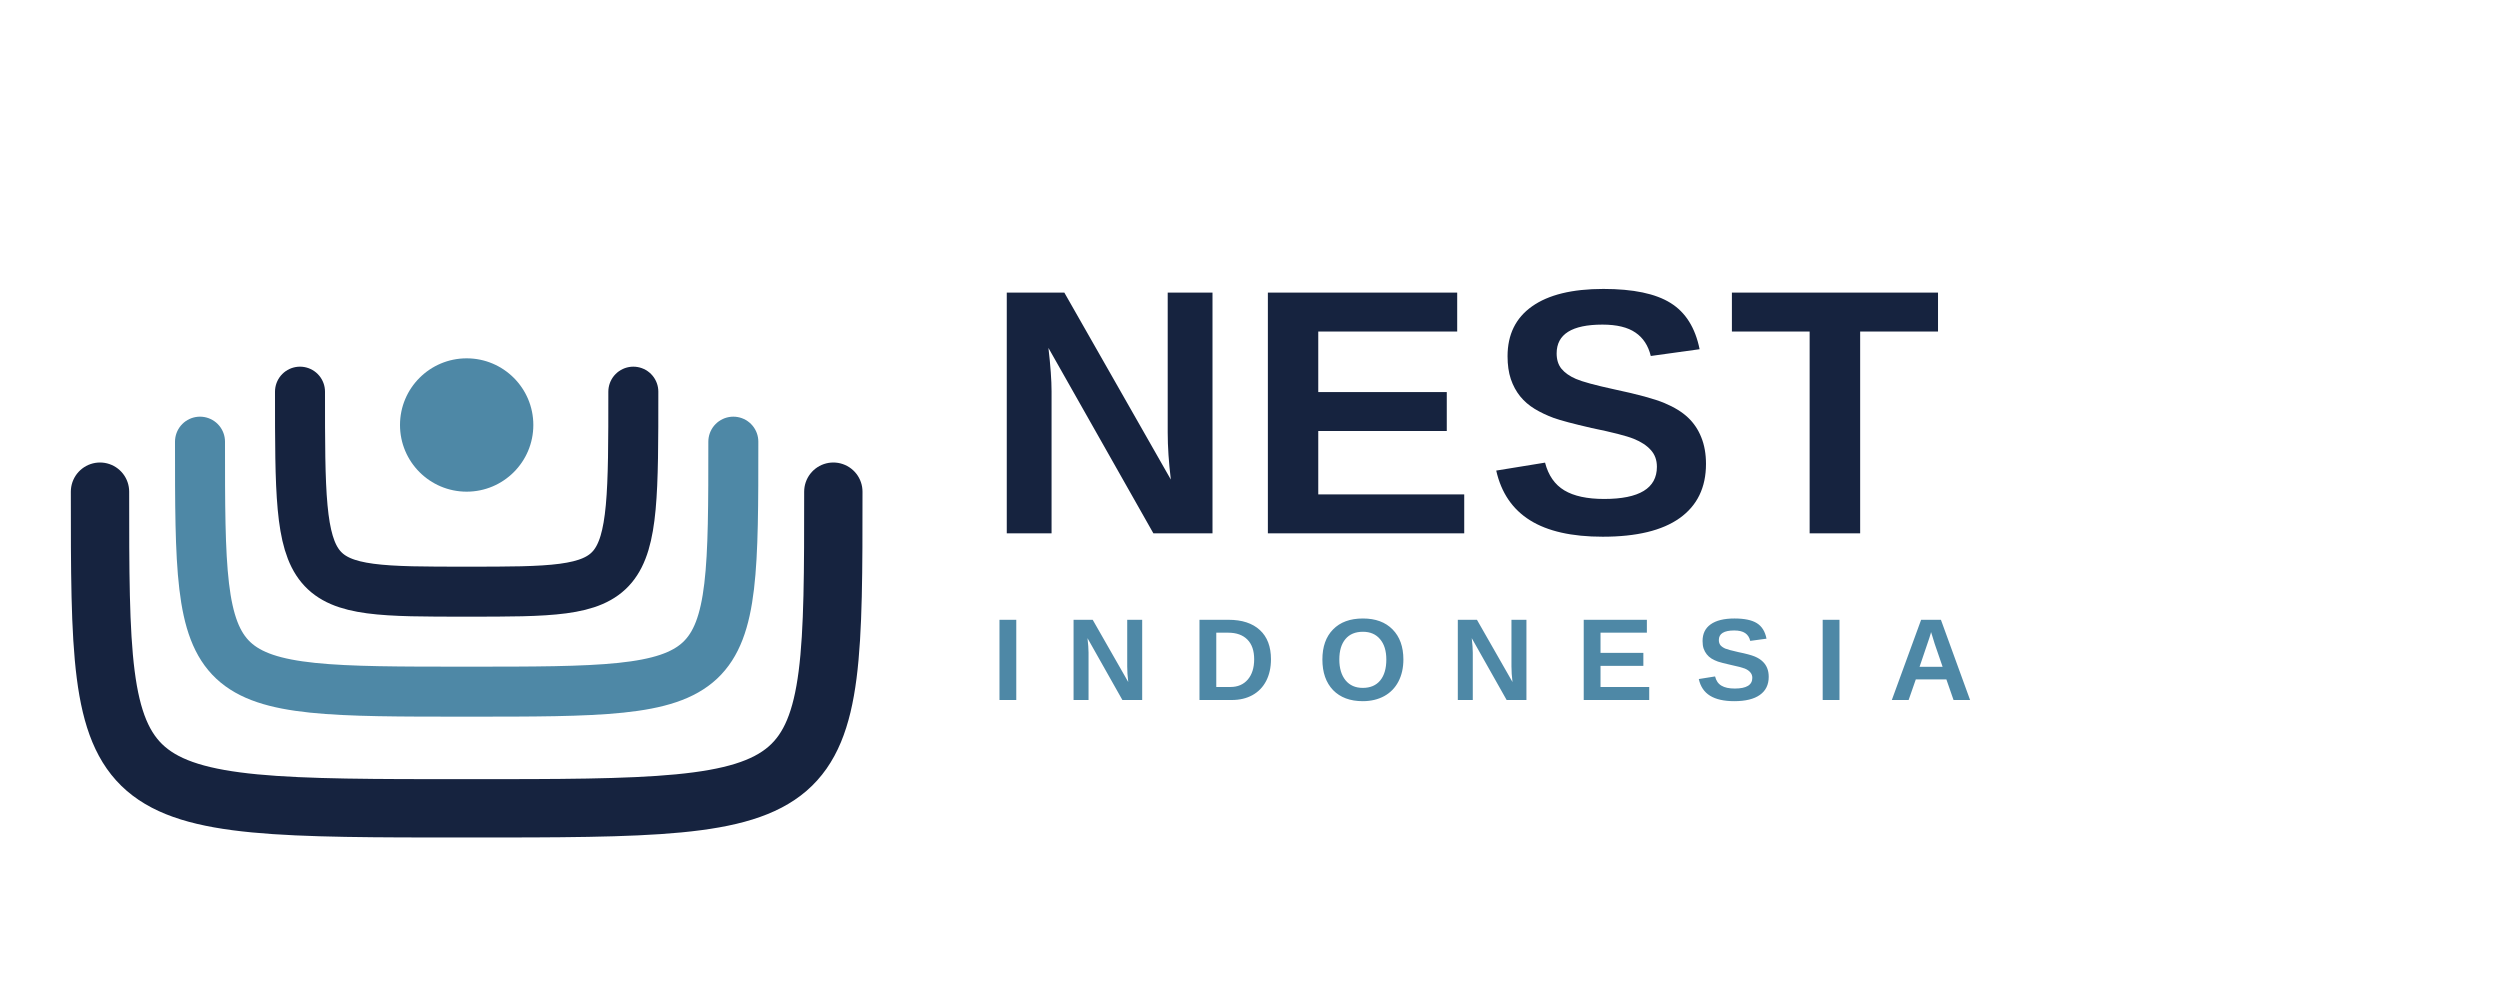
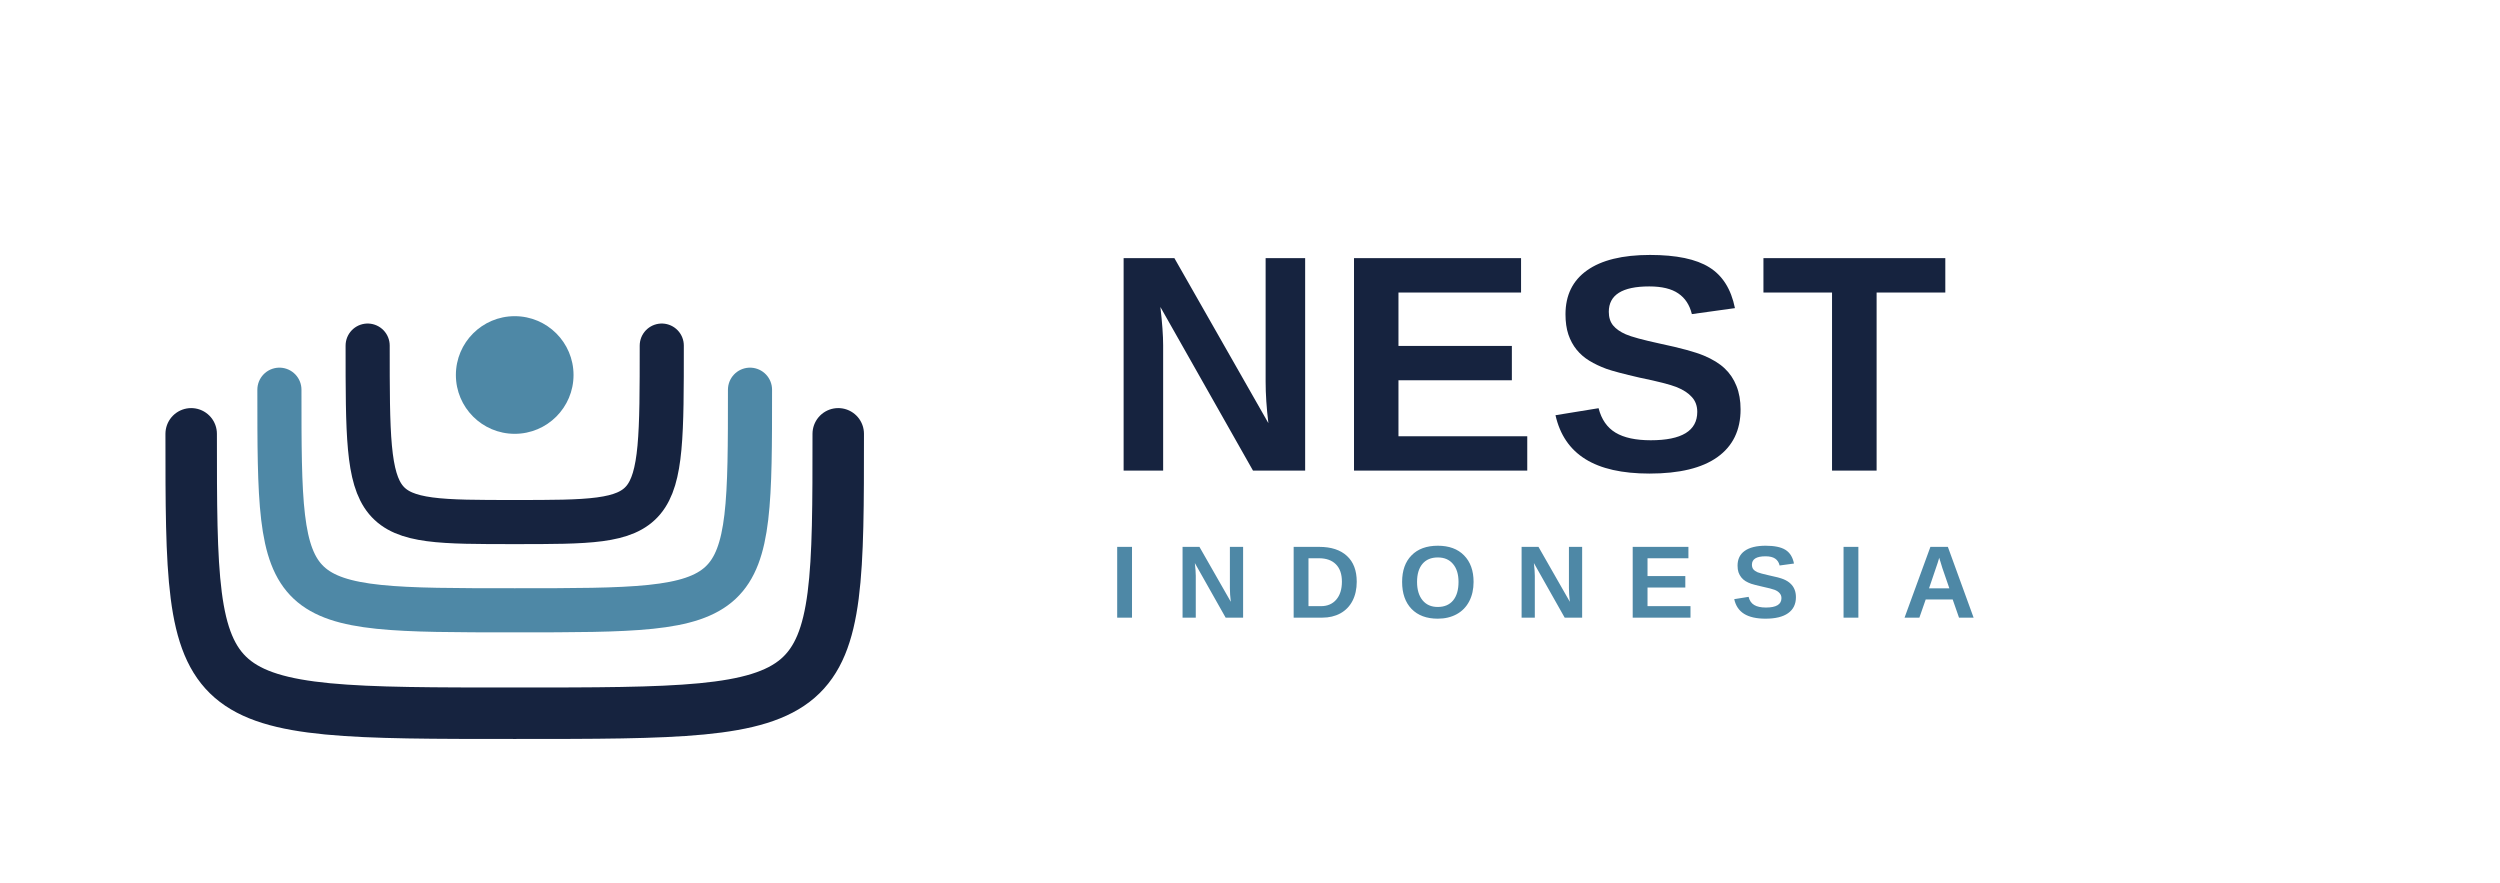
- <svg xmlns="http://www.w3.org/2000/svg" viewBox="0 0 300 120" role="img" aria-label="NEST Indonesia">
-   <g transform="translate(-4,5)">
+ <svg xmlns="http://www.w3.org/2000/svg" viewBox="0 0 340 120" role="img" aria-label="NEST Indonesia">
+   <g transform="translate(10,5)">
    <path d="M16,54 C16,92 16,92 60,92 C104,92 104,92 104,54" fill="none" stroke="#16233F" stroke-width="7" stroke-linecap="round" />
    <path d="M28,48 C28,78 28,78 60,78 C92,78 92,78 92,48" fill="none" stroke="#4E88A6" stroke-width="6" stroke-linecap="round" />
    <path d="M40,42 C40,66 40,66 60,66 C80,66 80,66 80,42" fill="none" stroke="#16233F" stroke-width="6" stroke-linecap="round" />
    <circle cx="60" cy="46" r="8" fill="#4E88A6" />
  </g>
-   <text x="118" y="64" font-family="Arial, Helvetica, sans-serif" font-size="42" font-weight="800" letter-spacing="1" fill="#16233F">NEST</text>
-   <text x="119" y="84" font-family="Arial, Helvetica, sans-serif" font-size="14" font-weight="700" letter-spacing="5" fill="#4E88A6">INDONESIA</text>
+   <text x="150" y="64" font-family="Arial, Helvetica, sans-serif" font-size="42" font-weight="800" letter-spacing="1" fill="#16233F">NEST</text>
+   <text x="151" y="84" font-family="Arial, Helvetica, sans-serif" font-size="14" font-weight="700" letter-spacing="5" fill="#4E88A6">INDONESIA</text>
</svg>
